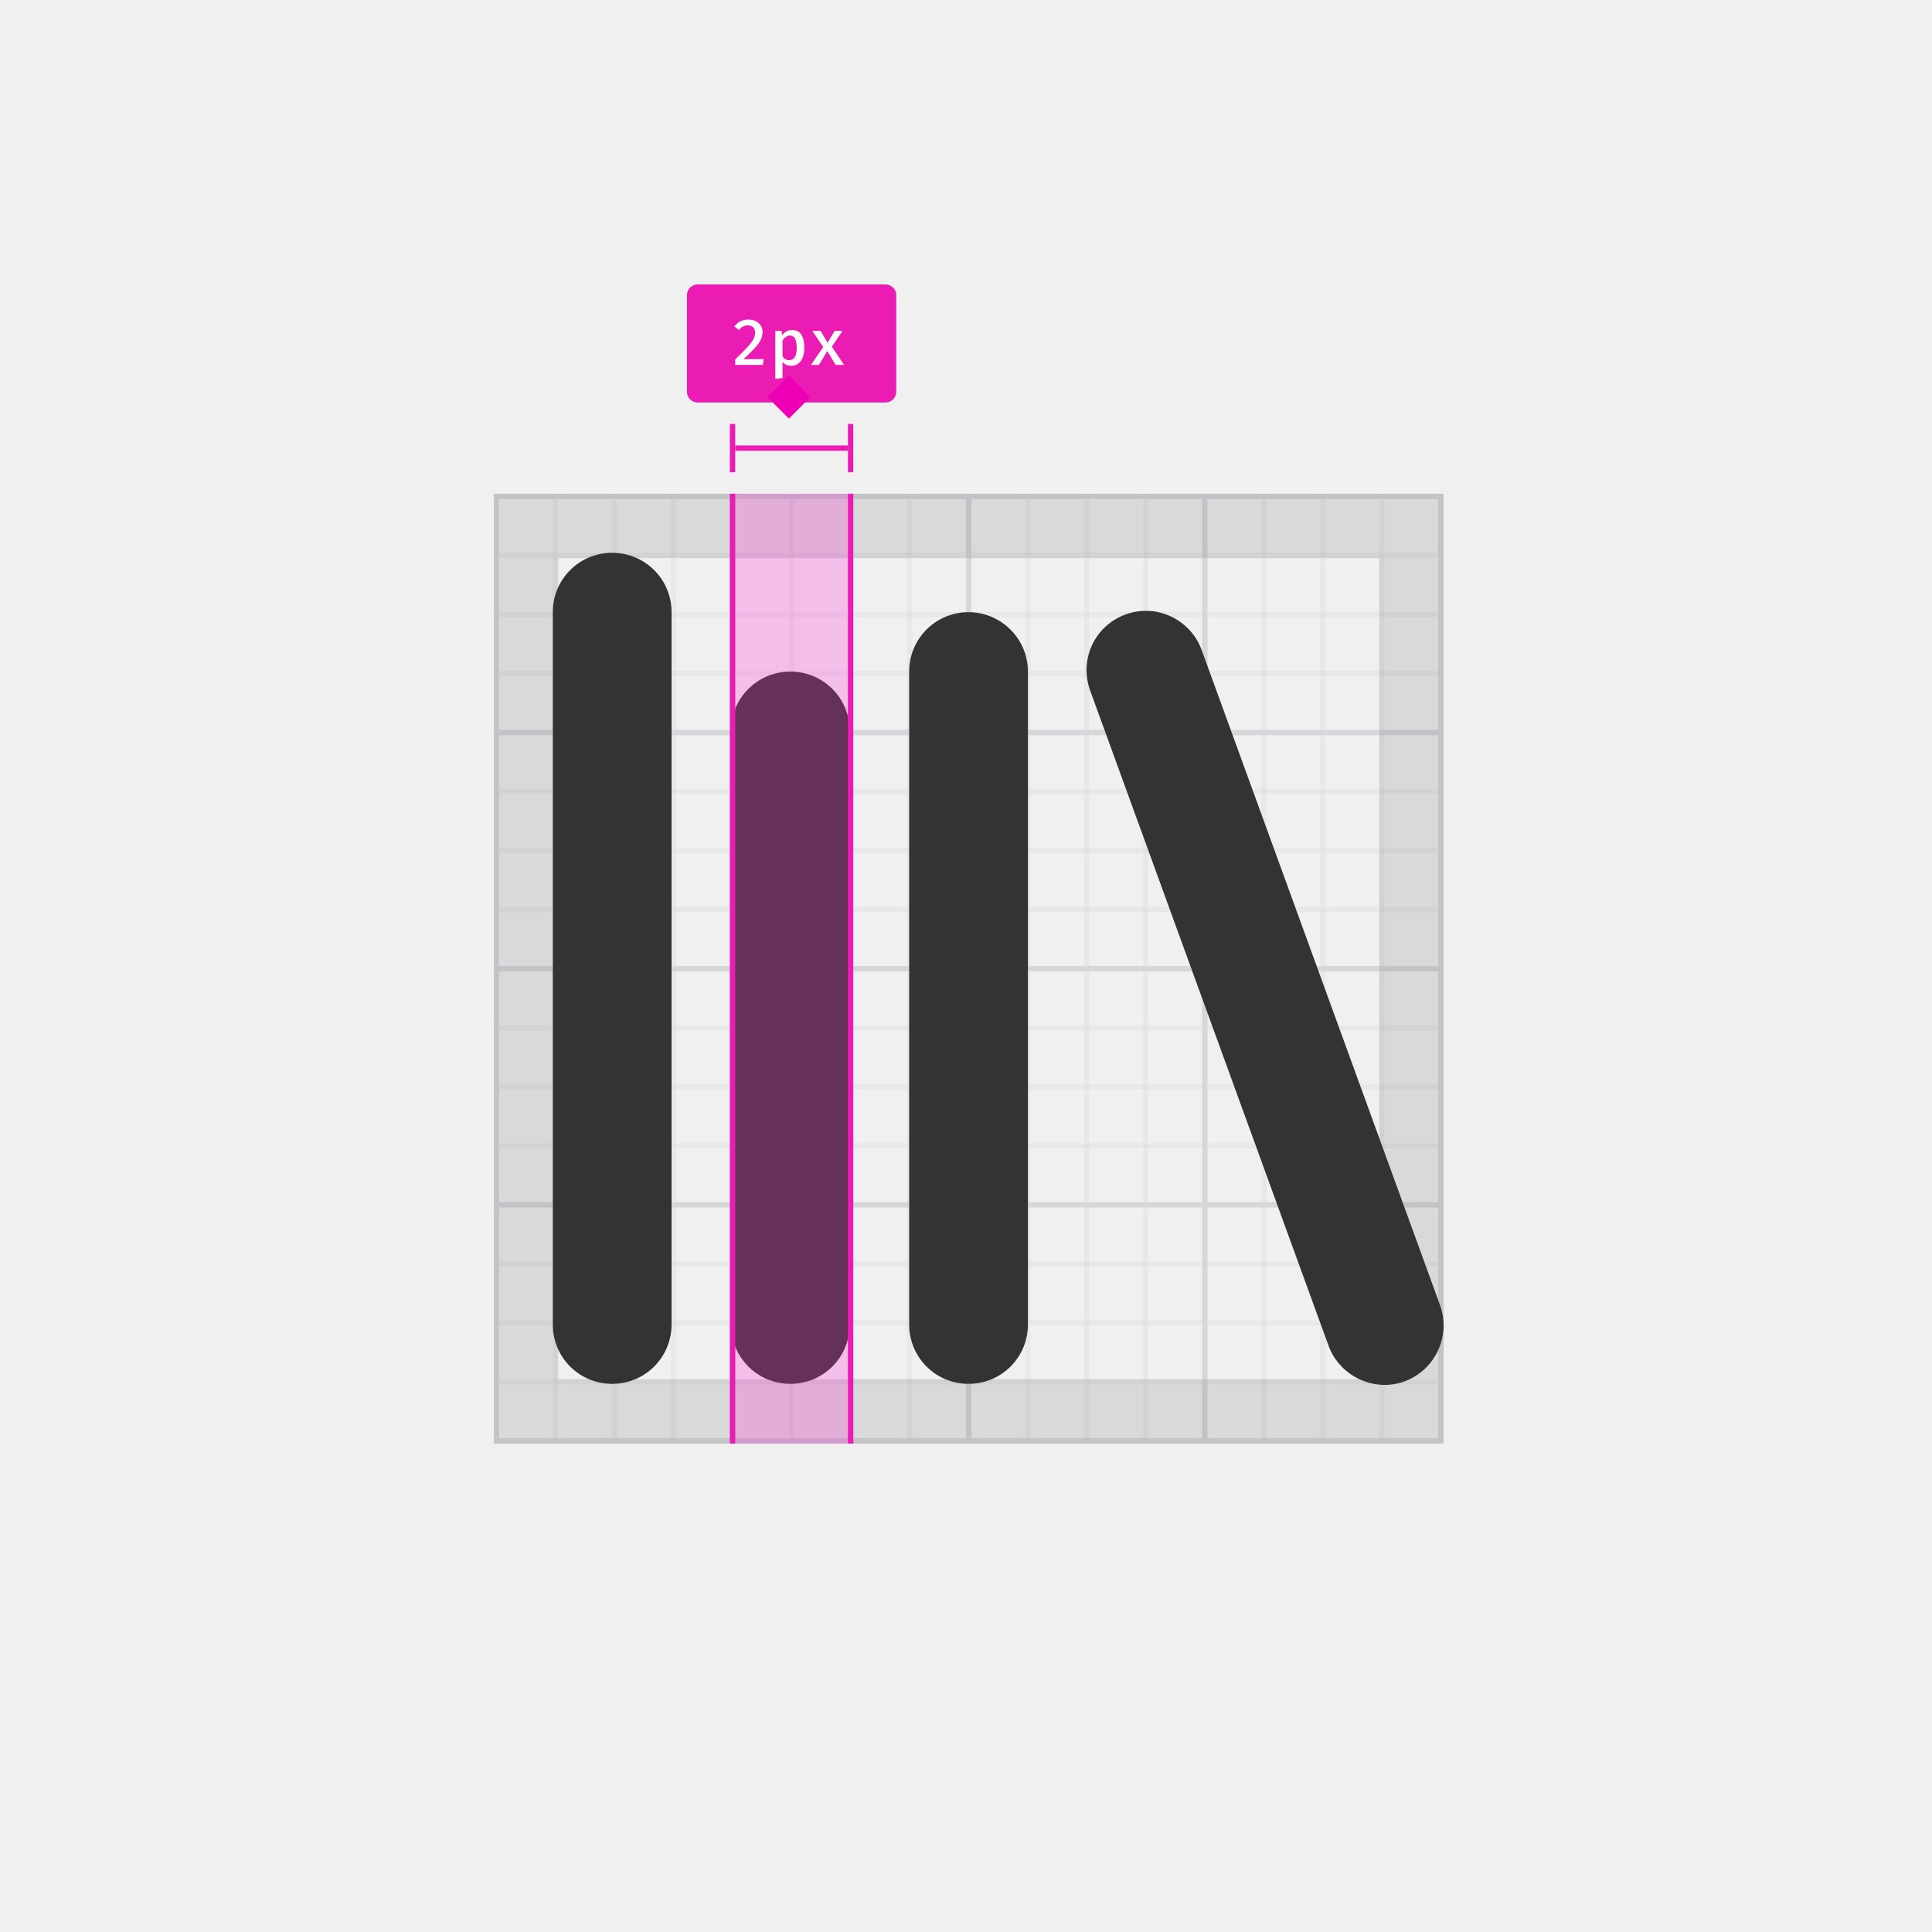
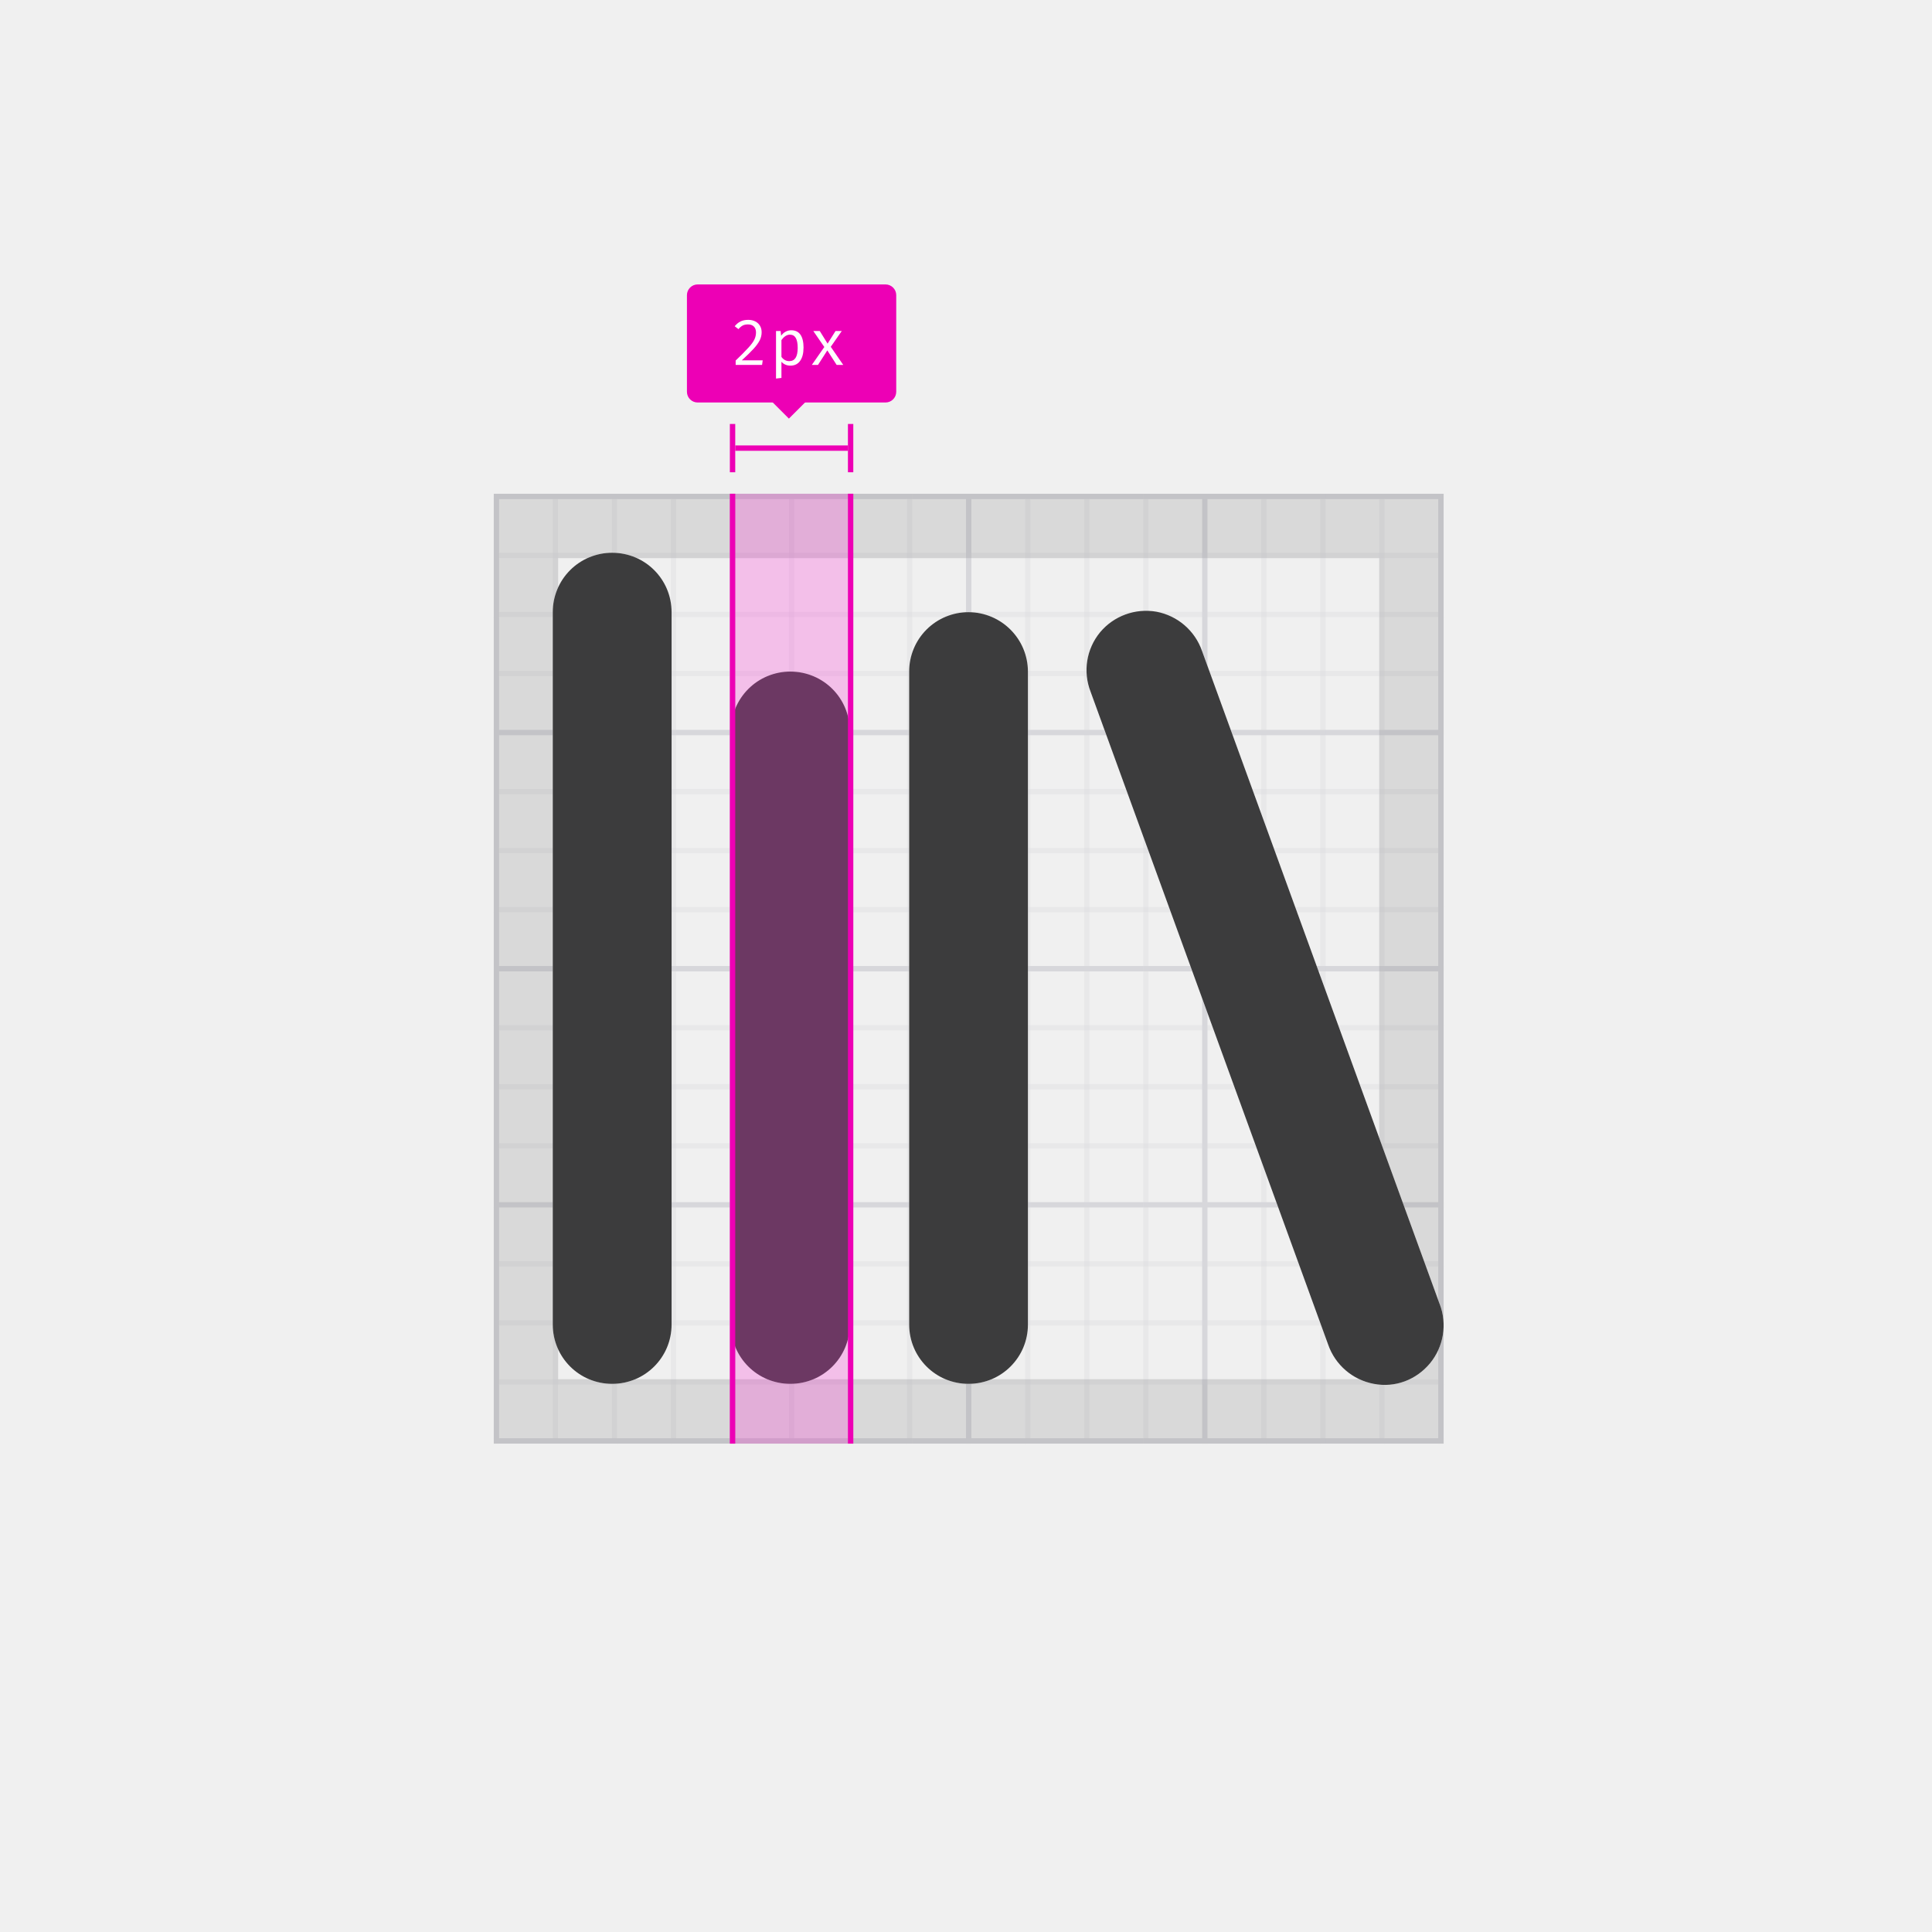
- <svg xmlns="http://www.w3.org/2000/svg" xmlns:xlink="http://www.w3.org/1999/xlink" width="360" height="360" viewBox="0 0 360 360">
+ <svg xmlns="http://www.w3.org/2000/svg" xmlns:xlink="http://www.w3.org/1999/xlink" viewBox="0 0 360 360">
  <defs>
-     <polygon id="icon-shape-stroke-3-a" points="0 0 177 0 177 177 0 177" />
-     <polygon id="icon-shape-stroke-3-c" points="0 0 265 0 265 265.201 0 265.201" />
-     <polygon id="icon-shape-stroke-3-e" points="0 0 265 0 265 265.201 0 265.201" />
-     <path id="icon-shape-stroke-3-g" d="M147.271,125.136 C141.142,125.136 136.204,130.074 136.204,136.204 L136.204,246.797 C136.204,252.927 141.142,257.865 147.271,257.865 C153.401,257.865 158.339,252.927 158.339,246.797 L158.339,136.204 C158.339,130.074 153.401,125.136 147.271,125.136 Z M180.475,114.068 C174.345,114.068 169.407,119.006 169.407,125.136 L169.407,246.797 C169.407,252.927 174.345,257.865 180.475,257.865 C186.605,257.865 191.543,252.927 191.543,246.797 L191.543,125.136 C191.543,119.006 186.52,114.068 180.475,114.068 Z M268.252,242.966 L223.98,121.305 C222.703,117.558 219.468,114.749 215.466,113.983 C211.55,113.302 207.549,114.749 204.994,117.814 C202.44,120.879 201.759,125.136 203.207,128.882 L247.478,250.543 C248.755,254.289 251.99,257.099 255.992,257.865 C259.993,258.631 263.909,257.099 266.464,254.034 C269.018,250.883 269.699,246.712 268.252,242.966 L268.252,242.966 Z M114.068,103 C107.938,103 103,107.938 103,114.068 L103,246.797 C103,252.927 107.938,257.865 114.068,257.865 C120.198,257.865 125.136,252.927 125.136,246.797 L125.136,114.068 C125.136,107.938 120.198,103 114.068,103 Z" />
-     <rect id="icon-shape-stroke-3-h" width="23" height="177" x="8" y="39" />
-     <filter id="icon-shape-stroke-3-i" width="104.3%" height="100.6%" x="-2.2%" y="-.3%" filterUnits="objectBoundingBox">
+     <polygon id="a" points="0 0 177 0 177 177 0 177" />
+     <polygon id="c" points="0 0 265 0 265 265.201 0 265.201" />
+     <polygon id="e" points="0 0 265 0 265 265.201 0 265.201" />
+     <path id="g" d="M147.27 125.14a11.05 11.05 0 0 0-11.07 11.06v110.6c0 6.13 4.94 11.06 11.07 11.06s11.07-4.93 11.07-11.06V136.2c0-6.13-4.94-11.06-11.07-11.06zm33.2-11.07a11.05 11.05 0 0 0-11.06 11.07V246.8c0 6.13 4.94 11.06 11.06 11.06 6.13 0 11.07-4.93 11.07-11.06V125.14a11.1 11.1 0 0 0-11.07-11.07zm87.78 128.9L223.98 121.3a11.17 11.17 0 0 0-8.51-7.32c-3.92-.68-7.92.77-10.48 3.83a11.08 11.08 0 0 0-1.78 11.07l44.27 121.66a11.17 11.17 0 0 0 8.51 7.32c4 .77 7.92-.76 10.47-3.83a11.12 11.12 0 0 0 1.8-11.06zM114.07 103A11.05 11.05 0 0 0 103 114.07V246.8c0 6.13 4.94 11.06 11.07 11.06s11.07-4.93 11.07-11.06V114.07c0-6.13-4.94-11.07-11.07-11.07z" />
+     <rect id="h" width="23" height="177" x="8" y="39" />
+     <filter id="i" width="104.3%" height="100.6%" x="-2.2%" y="-.3%" filterUnits="objectBoundingBox">
      <feOffset dx="1" in="SourceAlpha" result="shadowOffsetInner1" />
      <feComposite in="shadowOffsetInner1" in2="SourceAlpha" k2="-1" k3="1" operator="arithmetic" result="shadowInnerInner1" />
-       <feColorMatrix in="shadowInnerInner1" result="shadowMatrixInner1" values="0 0 0 0 0.918   0 0 0 0 0.11   0 0 0 0 0.706  0 0 0 1 0" />
+       <feColorMatrix in="shadowInnerInner1" result="shadowMatrixInner1" values="0 0 0 0 0.929 0 0 0 0 0 0 0 0 0 0.71 0 0 0 1 0" />
      <feOffset dx="-1" in="SourceAlpha" result="shadowOffsetInner2" />
      <feComposite in="shadowOffsetInner2" in2="SourceAlpha" k2="-1" k3="1" operator="arithmetic" result="shadowInnerInner2" />
-       <feColorMatrix in="shadowInnerInner2" result="shadowMatrixInner2" values="0 0 0 0 0.918   0 0 0 0 0.11   0 0 0 0 0.706  0 0 0 1 0" />
+       <feColorMatrix in="shadowInnerInner2" result="shadowMatrixInner2" values="0 0 0 0 0.929 0 0 0 0 0 0 0 0 0 0.71 0 0 0 1 0" />
      <feMerge>
        <feMergeNode in="shadowMatrixInner1" />
        <feMergeNode in="shadowMatrixInner2" />
      </feMerge>
    </filter>
  </defs>
  <g fill="none" fill-rule="evenodd">
    <g transform="translate(92 92)">
-       <mask id="icon-shape-stroke-3-b" fill="#fff">
-         <use xlink:href="#icon-shape-stroke-3-a" />
+       <mask id="b" fill="white">
+         <use xlink:href="#a" />
      </mask>
-       <g mask="url(#icon-shape-stroke-3-b)">
-         <mask id="icon-shape-stroke-3-d" fill="#fff">
-           <use xlink:href="#icon-shape-stroke-3-c" />
+       <g mask="url(#b)">
+         <mask id="d" fill="white">
+           <use xlink:href="#c" />
        </mask>
-         <rect width="338" height="1" x="-1" fill="#D7D7DB" mask="url(#icon-shape-stroke-3-d)" />
-         <rect width="338" height="1" x="-1" y="11" fill="#D7D7DB" mask="url(#icon-shape-stroke-3-d)" opacity=".3" />
-         <rect width="338" height="1" x="-1" y="22" fill="#D7D7DB" mask="url(#icon-shape-stroke-3-d)" opacity=".3" />
-         <rect width="338" height="1" x="-1" y="33" fill="#D7D7DB" mask="url(#icon-shape-stroke-3-d)" opacity=".3" />
-         <rect width="338" height="1" x="-1" y="44" fill="#D7D7DB" mask="url(#icon-shape-stroke-3-d)" />
-         <rect width="338" height="1" x="-1" y="55" fill="#D7D7DB" mask="url(#icon-shape-stroke-3-d)" opacity=".3" />
-         <rect width="338" height="1" x="-1" y="66" fill="#D7D7DB" mask="url(#icon-shape-stroke-3-d)" opacity=".3" />
-         <rect width="338" height="1" x="-1" y="77" fill="#D7D7DB" mask="url(#icon-shape-stroke-3-d)" opacity=".3" />
-         <rect width="338" height="1" x="-1" y="88" fill="#D7D7DB" mask="url(#icon-shape-stroke-3-d)" />
-         <rect width="338" height="1" x="-1" y="99" fill="#D7D7DB" mask="url(#icon-shape-stroke-3-d)" opacity=".3" />
-         <rect width="338" height="1" x="-1" y="110" fill="#D7D7DB" mask="url(#icon-shape-stroke-3-d)" opacity=".3" />
-         <rect width="338" height="1" x="-1" y="121" fill="#D7D7DB" mask="url(#icon-shape-stroke-3-d)" opacity=".3" />
-         <rect width="338" height="1" x="-1" y="132" fill="#D7D7DB" mask="url(#icon-shape-stroke-3-d)" />
-         <rect width="338" height="1" x="-1" y="143" fill="#D7D7DB" mask="url(#icon-shape-stroke-3-d)" opacity=".3" />
-         <rect width="338" height="1" x="-1" y="154" fill="#D7D7DB" mask="url(#icon-shape-stroke-3-d)" opacity=".3" />
-         <rect width="338" height="1" x="-1" y="165" fill="#D7D7DB" mask="url(#icon-shape-stroke-3-d)" opacity=".3" />
-         <rect width="338" height="1" x="-1" y="176" fill="#D7D7DB" mask="url(#icon-shape-stroke-3-d)" />
-         <rect width="338" height="1" x="-1" y="187" fill="#D7D7DB" mask="url(#icon-shape-stroke-3-d)" opacity=".3" />
-         <rect width="338" height="1" x="-1" y="198" fill="#D7D7DB" mask="url(#icon-shape-stroke-3-d)" opacity=".3" />
-         <rect width="338" height="1" x="-1" y="209" fill="#D7D7DB" mask="url(#icon-shape-stroke-3-d)" opacity=".3" />
-         <rect width="338" height="1" x="-1" y="220" fill="#D7D7DB" mask="url(#icon-shape-stroke-3-d)" />
-         <rect width="338" height="1" x="-1" y="231" fill="#D7D7DB" mask="url(#icon-shape-stroke-3-d)" opacity=".3" />
-         <rect width="338" height="1" x="-1" y="242" fill="#D7D7DB" mask="url(#icon-shape-stroke-3-d)" opacity=".3" />
-         <rect width="338" height="1" x="-1" y="253" fill="#D7D7DB" mask="url(#icon-shape-stroke-3-d)" opacity=".3" />
-         <rect width="338" height="1" x="-1" y="264" fill="#D7D7DB" mask="url(#icon-shape-stroke-3-d)" />
+         <rect width="338" height="1" x="-1" fill="#D7D7DB" mask="url(#d)" />
+         <rect width="338" height="1" x="-1" y="11" fill="#D7D7DB" mask="url(#d)" opacity=".3" />
+         <rect width="338" height="1" x="-1" y="22" fill="#D7D7DB" mask="url(#d)" opacity=".3" />
+         <rect width="338" height="1" x="-1" y="33" fill="#D7D7DB" mask="url(#d)" opacity=".3" />
+         <rect width="338" height="1" x="-1" y="44" fill="#D7D7DB" mask="url(#d)" />
+         <rect width="338" height="1" x="-1" y="55" fill="#D7D7DB" mask="url(#d)" opacity=".3" />
+         <rect width="338" height="1" x="-1" y="66" fill="#D7D7DB" mask="url(#d)" opacity=".3" />
+         <rect width="338" height="1" x="-1" y="77" fill="#D7D7DB" mask="url(#d)" opacity=".3" />
+         <rect width="338" height="1" x="-1" y="88" fill="#D7D7DB" mask="url(#d)" />
+         <rect width="338" height="1" x="-1" y="99" fill="#D7D7DB" mask="url(#d)" opacity=".3" />
+         <rect width="338" height="1" x="-1" y="110" fill="#D7D7DB" mask="url(#d)" opacity=".3" />
+         <rect width="338" height="1" x="-1" y="121" fill="#D7D7DB" mask="url(#d)" opacity=".3" />
+         <rect width="338" height="1" x="-1" y="132" fill="#D7D7DB" mask="url(#d)" />
+         <rect width="338" height="1" x="-1" y="143" fill="#D7D7DB" mask="url(#d)" opacity=".3" />
+         <rect width="338" height="1" x="-1" y="154" fill="#D7D7DB" mask="url(#d)" opacity=".3" />
+         <rect width="338" height="1" x="-1" y="165" fill="#D7D7DB" mask="url(#d)" opacity=".3" />
+         <rect width="338" height="1" x="-1" y="176" fill="#D7D7DB" mask="url(#d)" />
+         <rect width="338" height="1" x="-1" y="187" fill="#D7D7DB" mask="url(#d)" opacity=".3" />
+         <rect width="338" height="1" x="-1" y="198" fill="#D7D7DB" mask="url(#d)" opacity=".3" />
+         <rect width="338" height="1" x="-1" y="209" fill="#D7D7DB" mask="url(#d)" opacity=".3" />
+         <rect width="338" height="1" x="-1" y="220" fill="#D7D7DB" mask="url(#d)" />
+         <rect width="338" height="1" x="-1" y="231" fill="#D7D7DB" mask="url(#d)" opacity=".3" />
+         <rect width="338" height="1" x="-1" y="242" fill="#D7D7DB" mask="url(#d)" opacity=".3" />
+         <rect width="338" height="1" x="-1" y="253" fill="#D7D7DB" mask="url(#d)" opacity=".3" />
+         <rect width="338" height="1" x="-1" y="264" fill="#D7D7DB" mask="url(#d)" />
      </g>
-       <g mask="url(#icon-shape-stroke-3-b)">
+       <g mask="url(#b)">
        <g transform="matrix(0 -1 1 0 0 265)">
-           <mask id="icon-shape-stroke-3-f" fill="#fff">
-             <use xlink:href="#icon-shape-stroke-3-e" />
+           <mask id="f" fill="white">
+             <use xlink:href="#e" />
          </mask>
-           <rect width="338" height="1" x="-73" fill="#D7D7DB" mask="url(#icon-shape-stroke-3-f)" />
-           <rect width="338" height="1" x="-73" y="11" fill="#D7D7DB" mask="url(#icon-shape-stroke-3-f)" opacity=".3" />
-           <rect width="338" height="1" x="-73" y="22" fill="#D7D7DB" mask="url(#icon-shape-stroke-3-f)" opacity=".3" />
-           <rect width="338" height="1" x="-73" y="33" fill="#D7D7DB" mask="url(#icon-shape-stroke-3-f)" opacity=".3" />
-           <rect width="338" height="1" x="-73" y="44" fill="#D7D7DB" mask="url(#icon-shape-stroke-3-f)" />
-           <rect width="338" height="1" x="-73" y="55" fill="#D7D7DB" mask="url(#icon-shape-stroke-3-f)" opacity=".3" />
-           <rect width="338" height="1" x="-73" y="66" fill="#D7D7DB" mask="url(#icon-shape-stroke-3-f)" opacity=".3" />
-           <rect width="338" height="1" x="-73" y="77" fill="#D7D7DB" mask="url(#icon-shape-stroke-3-f)" opacity=".3" />
-           <rect width="338" height="1" x="-73" y="88" fill="#D7D7DB" mask="url(#icon-shape-stroke-3-f)" />
-           <rect width="338" height="1" x="-73" y="99" fill="#D7D7DB" mask="url(#icon-shape-stroke-3-f)" opacity=".3" />
-           <rect width="338" height="1" x="-73" y="110" fill="#D7D7DB" mask="url(#icon-shape-stroke-3-f)" opacity=".3" />
-           <rect width="338" height="1" x="-73" y="121" fill="#D7D7DB" mask="url(#icon-shape-stroke-3-f)" opacity=".3" />
-           <rect width="338" height="1" x="-73" y="132" fill="#D7D7DB" mask="url(#icon-shape-stroke-3-f)" />
-           <rect width="338" height="1" x="-73" y="143" fill="#D7D7DB" mask="url(#icon-shape-stroke-3-f)" opacity=".3" />
-           <rect width="338" height="1" x="-73" y="154" fill="#D7D7DB" mask="url(#icon-shape-stroke-3-f)" opacity=".3" />
-           <rect width="338" height="1" x="-73" y="165" fill="#D7D7DB" mask="url(#icon-shape-stroke-3-f)" opacity=".3" />
-           <rect width="338" height="1" x="-73" y="176" fill="#D7D7DB" mask="url(#icon-shape-stroke-3-f)" />
-           <rect width="338" height="1" x="-73" y="187" fill="#D7D7DB" mask="url(#icon-shape-stroke-3-f)" opacity=".3" />
-           <rect width="338" height="1" x="-73" y="198" fill="#D7D7DB" mask="url(#icon-shape-stroke-3-f)" opacity=".3" />
-           <rect width="338" height="1" x="-73" y="209" fill="#D7D7DB" mask="url(#icon-shape-stroke-3-f)" opacity=".3" />
-           <rect width="338" height="1" x="-73" y="220" fill="#D7D7DB" mask="url(#icon-shape-stroke-3-f)" />
-           <rect width="338" height="1" x="-73" y="231" fill="#D7D7DB" mask="url(#icon-shape-stroke-3-f)" opacity=".3" />
-           <rect width="338" height="1" x="-73" y="242" fill="#D7D7DB" mask="url(#icon-shape-stroke-3-f)" opacity=".3" />
-           <rect width="338" height="1" x="-73" y="253" fill="#D7D7DB" mask="url(#icon-shape-stroke-3-f)" opacity=".3" />
-           <rect width="338" height="1" x="-73" y="264" fill="#D7D7DB" mask="url(#icon-shape-stroke-3-f)" />
+           <rect width="338" height="1" x="-73" fill="#D7D7DB" mask="url(#f)" />
+           <rect width="338" height="1" x="-73" y="11" fill="#D7D7DB" mask="url(#f)" opacity=".3" />
+           <rect width="338" height="1" x="-73" y="22" fill="#D7D7DB" mask="url(#f)" opacity=".3" />
+           <rect width="338" height="1" x="-73" y="33" fill="#D7D7DB" mask="url(#f)" opacity=".3" />
+           <rect width="338" height="1" x="-73" y="44" fill="#D7D7DB" mask="url(#f)" />
+           <rect width="338" height="1" x="-73" y="55" fill="#D7D7DB" mask="url(#f)" opacity=".3" />
+           <rect width="338" height="1" x="-73" y="66" fill="#D7D7DB" mask="url(#f)" opacity=".3" />
+           <rect width="338" height="1" x="-73" y="77" fill="#D7D7DB" mask="url(#f)" opacity=".3" />
+           <rect width="338" height="1" x="-73" y="88" fill="#D7D7DB" mask="url(#f)" />
+           <rect width="338" height="1" x="-73" y="99" fill="#D7D7DB" mask="url(#f)" opacity=".3" />
+           <rect width="338" height="1" x="-73" y="110" fill="#D7D7DB" mask="url(#f)" opacity=".3" />
+           <rect width="338" height="1" x="-73" y="121" fill="#D7D7DB" mask="url(#f)" opacity=".3" />
+           <rect width="338" height="1" x="-73" y="132" fill="#D7D7DB" mask="url(#f)" />
+           <rect width="338" height="1" x="-73" y="143" fill="#D7D7DB" mask="url(#f)" opacity=".3" />
+           <rect width="338" height="1" x="-73" y="154" fill="#D7D7DB" mask="url(#f)" opacity=".3" />
+           <rect width="338" height="1" x="-73" y="165" fill="#D7D7DB" mask="url(#f)" opacity=".3" />
+           <rect width="338" height="1" x="-73" y="176" fill="#D7D7DB" mask="url(#f)" />
+           <rect width="338" height="1" x="-73" y="187" fill="#D7D7DB" mask="url(#f)" opacity=".3" />
+           <rect width="338" height="1" x="-73" y="198" fill="#D7D7DB" mask="url(#f)" opacity=".3" />
+           <rect width="338" height="1" x="-73" y="209" fill="#D7D7DB" mask="url(#f)" opacity=".3" />
+           <rect width="338" height="1" x="-73" y="220" fill="#D7D7DB" mask="url(#f)" />
+           <rect width="338" height="1" x="-73" y="231" fill="#D7D7DB" mask="url(#f)" opacity=".3" />
+           <rect width="338" height="1" x="-73" y="242" fill="#D7D7DB" mask="url(#f)" opacity=".3" />
+           <rect width="338" height="1" x="-73" y="253" fill="#D7D7DB" mask="url(#f)" opacity=".3" />
+           <rect width="338" height="1" x="-73" y="264" fill="#D7D7DB" mask="url(#f)" />
        </g>
      </g>
      <rect width="165" height="165" x="6" y="6" stroke="#0C0C0D" stroke-opacity=".1" stroke-width="12" />
    </g>
    <g fill-rule="nonzero">
-       <use fill="#FFF" fill-rule="evenodd" xlink:href="#icon-shape-stroke-3-g" />
-       <use fill="#000" fill-opacity=".8" fill-rule="evenodd" xlink:href="#icon-shape-stroke-3-g" />
+       <use fill="#FFFFFF" fill-rule="evenodd" xlink:href="#g" />
+       <use fill="#0C0C0D" fill-opacity=".8" fill-rule="evenodd" xlink:href="#g" />
    </g>
    <g transform="translate(128 53)">
-       <rect width="1" height="9" x="30" y="26" fill="#EA1CB4" />
-       <rect width="21" height="1" x="9" y="30" fill="#EA1CB4" />
-       <rect width="1" height="9" x="8" y="26" fill="#EA1CB4" />
-       <rect width="39" height="22" fill="#EA1CB4" fill-rule="nonzero" rx="2" />
-       <path fill="#FFF" d="M12.874,6.864 C13.27,7.072 13.572,7.352 13.78,7.704 C13.988,8.056 14.092,8.452 14.092,8.892 C14.092,9.38 13.98,9.854 13.756,10.314 C13.532,10.774 13.168,11.282 12.664,11.838 C12.16,12.394 11.448,13.088 10.528,13.92 L14.284,13.92 L14.14,15 L8.992,15 L8.992,13.98 C10.032,12.98 10.808,12.198 11.32,11.634 C11.832,11.07 12.192,10.588 12.4,10.188 C12.608,9.788 12.712,9.384 12.712,8.976 C12.712,8.56 12.592,8.232 12.352,7.992 C12.112,7.752 11.784,7.632 11.368,7.632 C11.008,7.632 10.702,7.698 10.45,7.83 C10.198,7.962 9.944,8.184 9.688,8.496 L8.824,7.824 C9.152,7.4 9.528,7.082 9.952,6.87 C10.376,6.658 10.88,6.552 11.464,6.552 C12.008,6.552 12.478,6.656 12.874,6.864 Z M21.868,11.82 C21.868,12.82 21.656,13.626 21.232,14.238 C20.808,14.85 20.204,15.156 19.42,15.156 C18.756,15.156 18.22,14.924 17.812,14.46 L17.812,17.436 L16.468,17.592 L16.468,8.664 L17.632,8.664 L17.716,9.48 C17.956,9.16 18.234,8.916 18.55,8.748 C18.866,8.58 19.204,8.496 19.564,8.496 C21.1,8.496 21.868,9.604 21.868,11.82 Z M18.424,9.78 C18.192,9.948 17.988,10.168 17.812,10.44 L17.812,13.404 C18.124,13.876 18.54,14.112 19.06,14.112 C19.524,14.112 19.872,13.928 20.104,13.56 C20.336,13.192 20.452,12.616 20.452,11.832 C20.452,11.024 20.348,10.438 20.14,10.074 C19.932,9.71 19.616,9.528 19.192,9.528 C18.912,9.528 18.656,9.612 18.424,9.78 Z M23.116,15 L25.396,11.664 L23.368,8.664 L24.916,8.664 L26.212,10.896 L27.508,8.664 L28.984,8.664 L27.004,11.604 L29.284,15 L27.712,15 L26.152,12.408 L24.604,15 L23.116,15 Z" />
+       <rect width="1" height="9" x="30" y="26" fill="#ED00B5" />
+       <rect width="21" height="1" x="9" y="30" fill="#ED00B5" />
+       <rect width="1" height="9" x="8" y="26" fill="#ED00B5" />
+       <rect width="39" height="22" fill="#ED00B5" fill-rule="nonzero" rx="2" />
+       <path fill="#FFFFFF" d="M12.75 6.9c.38.2.67.47.87.82.2.35.3.74.3 1.18 0 .52-.11 1.01-.35 1.5-.24.47-.61 1-1.13 1.57-.52.57-1.26 1.3-2.21 2.17h3.89L14 15H9.08v-.82a48.03 48.03 0 0 0 2.4-2.42c.53-.58.89-1.08 1.09-1.5a3 3 0 0 0 .3-1.32c0-.46-.13-.83-.4-1.1-.26-.26-.63-.39-1.09-.39-.4 0-.72.07-.98.2a2.7 2.7 0 0 0-.8.68l-.7-.54c.34-.41.7-.71 1.1-.9.41-.2.88-.29 1.43-.29.5 0 .94.1 1.32.3zm8.97 4.93c0 1-.2 1.8-.62 2.4-.42.6-1.02.9-1.81.9-.69 0-1.25-.24-1.68-.72v3.01l-1.01.12V8.68h.86l.09.88c.23-.32.5-.58.83-.75.33-.18.68-.27 1.05-.27 1.53 0 2.3 1.1 2.3 3.3zm-3.41-2.18c-.27.19-.5.43-.7.72v3.13c.17.25.38.44.63.58.25.14.52.21.82.21.53 0 .92-.2 1.18-.6.26-.4.4-1.03.4-1.86 0-.83-.12-1.45-.36-1.86-.23-.4-.6-.61-1.09-.61-.32 0-.61.1-.88.29zM23.27 15l2.33-3.34-2.05-2.98h1.2l1.46 2.35 1.48-2.35h1.16l-2.05 2.94L29.13 15H27.9l-1.74-2.71L24.42 15h-1.15z" />
      <polygon fill="#ED00B5" points="15 21 19 17 23 21 19 25" />
      <g>
-         <use fill="#FC2DD7" fill-opacity=".25" xlink:href="#icon-shape-stroke-3-h" />
-         <use fill="#000" filter="url(#icon-shape-stroke-3-i)" xlink:href="#icon-shape-stroke-3-h" />
+         <use fill="#FC2DD7" fill-opacity=".25" xlink:href="#h" />
+         <use fill="black" filter="url(#i)" xlink:href="#h" />
      </g>
    </g>
  </g>
</svg>
